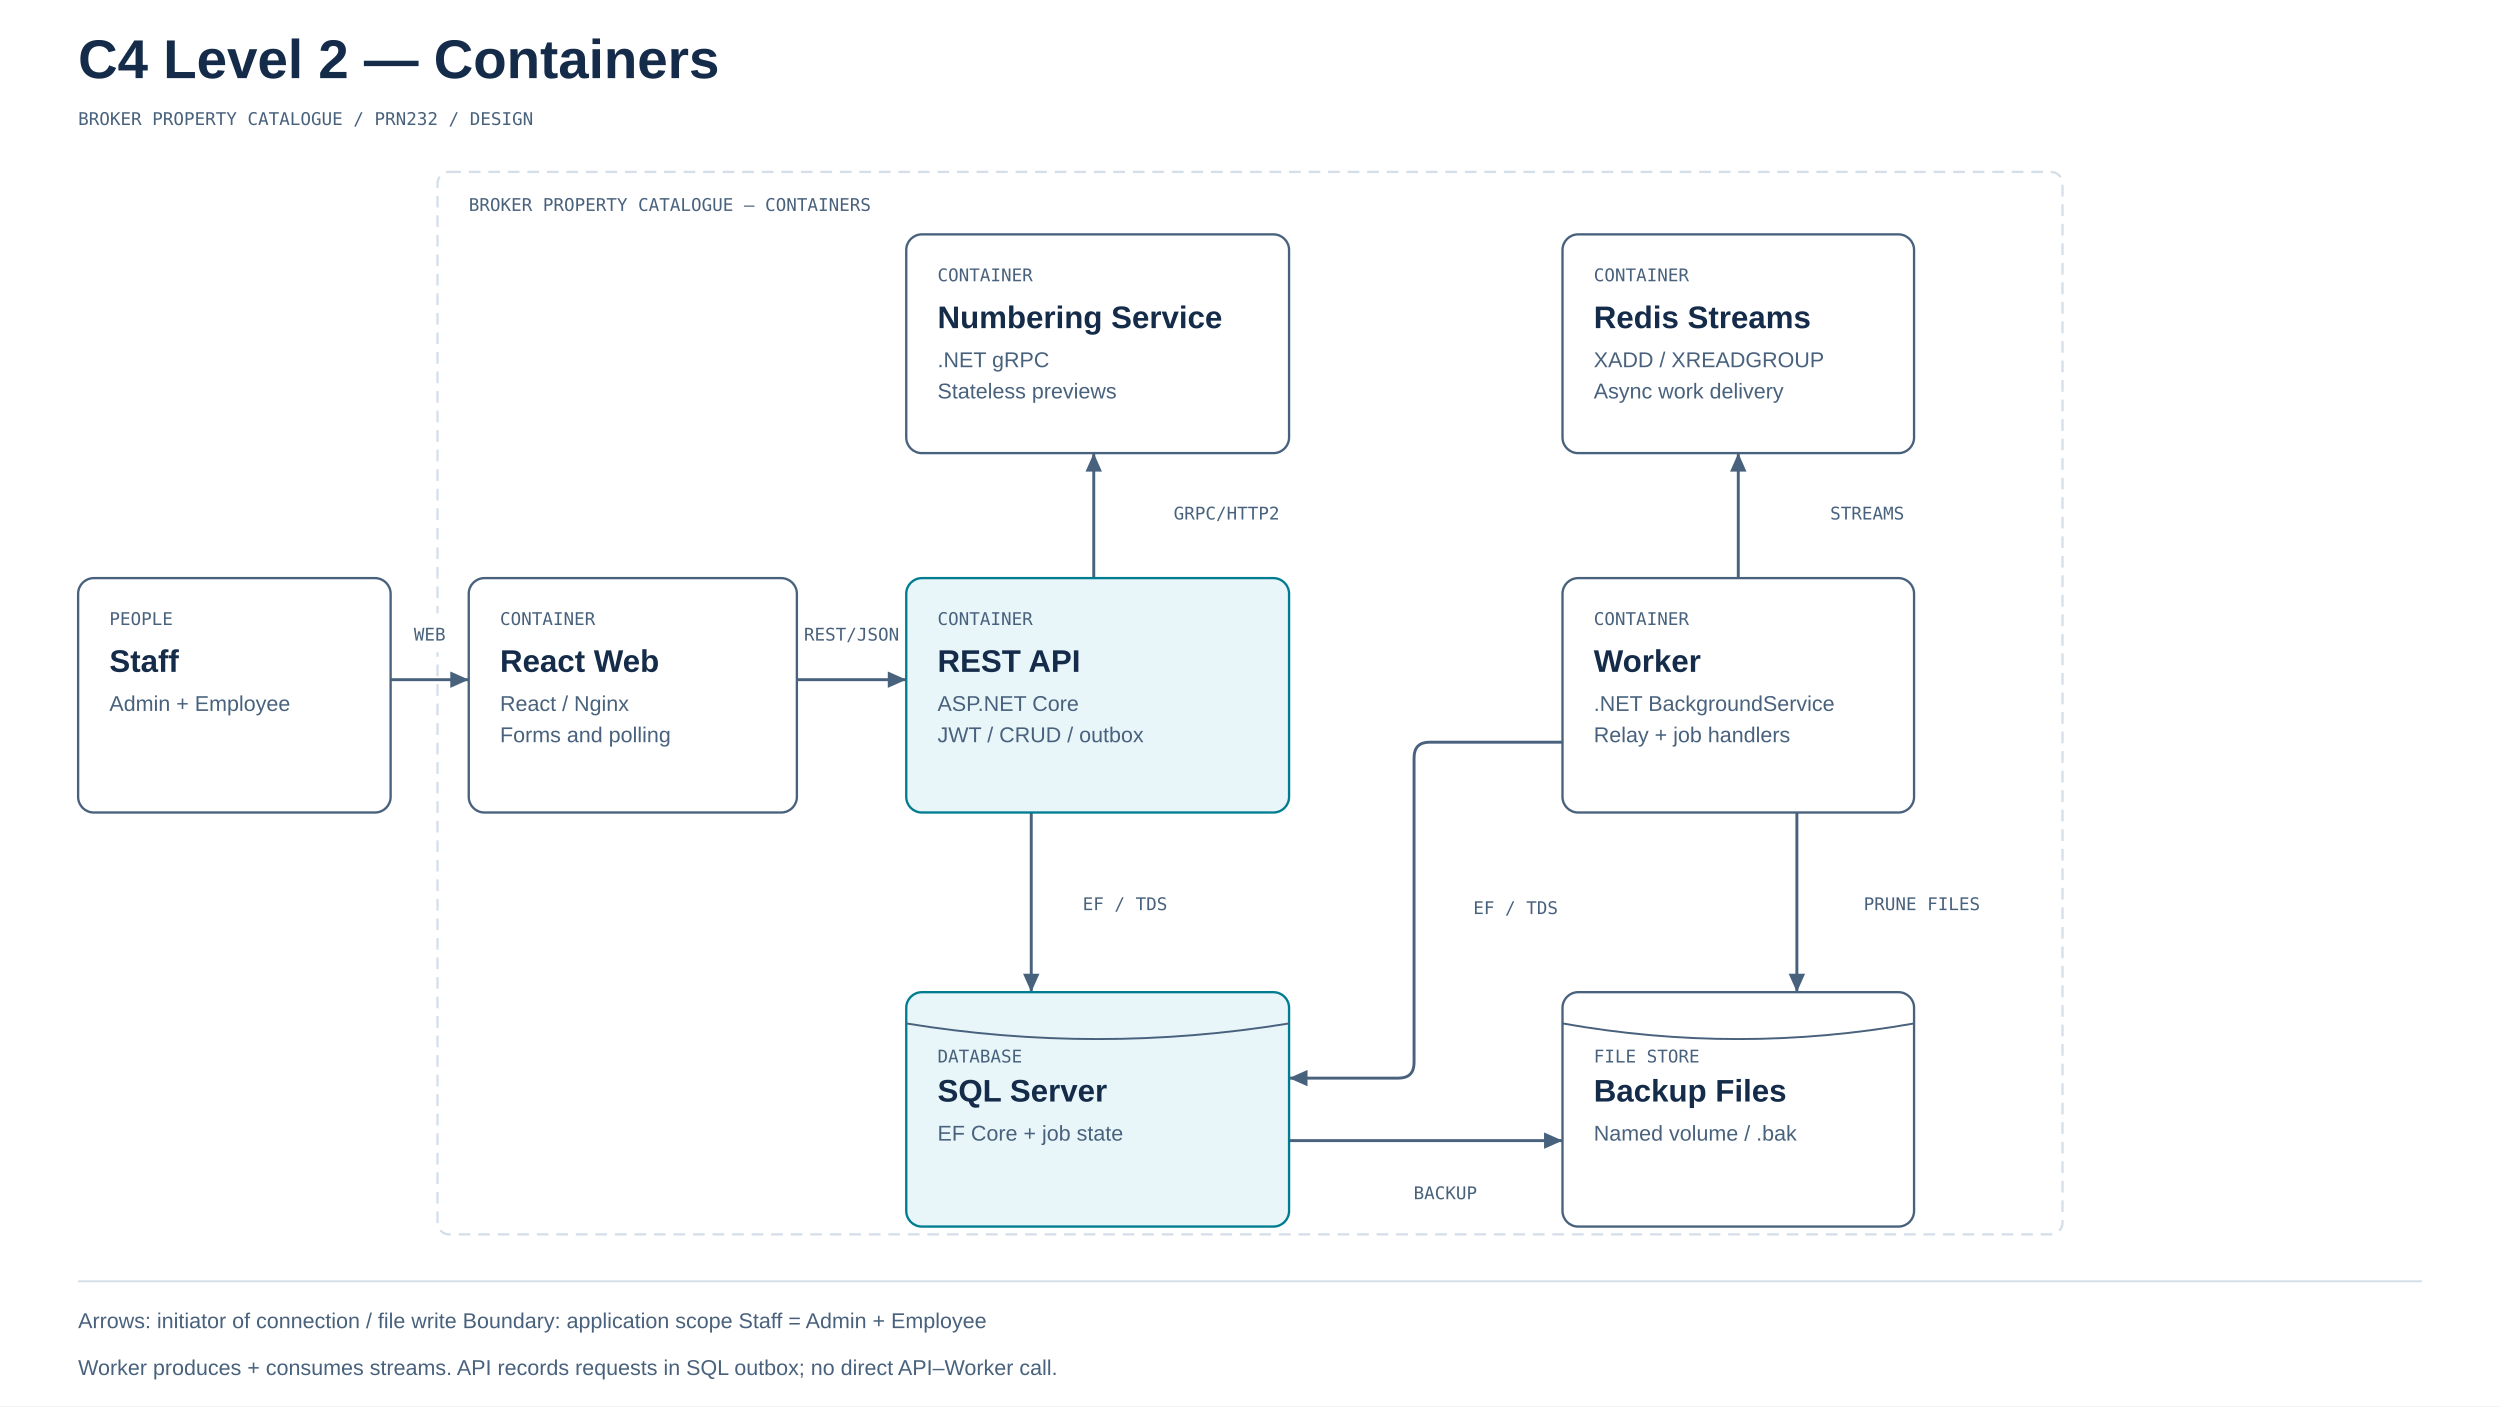
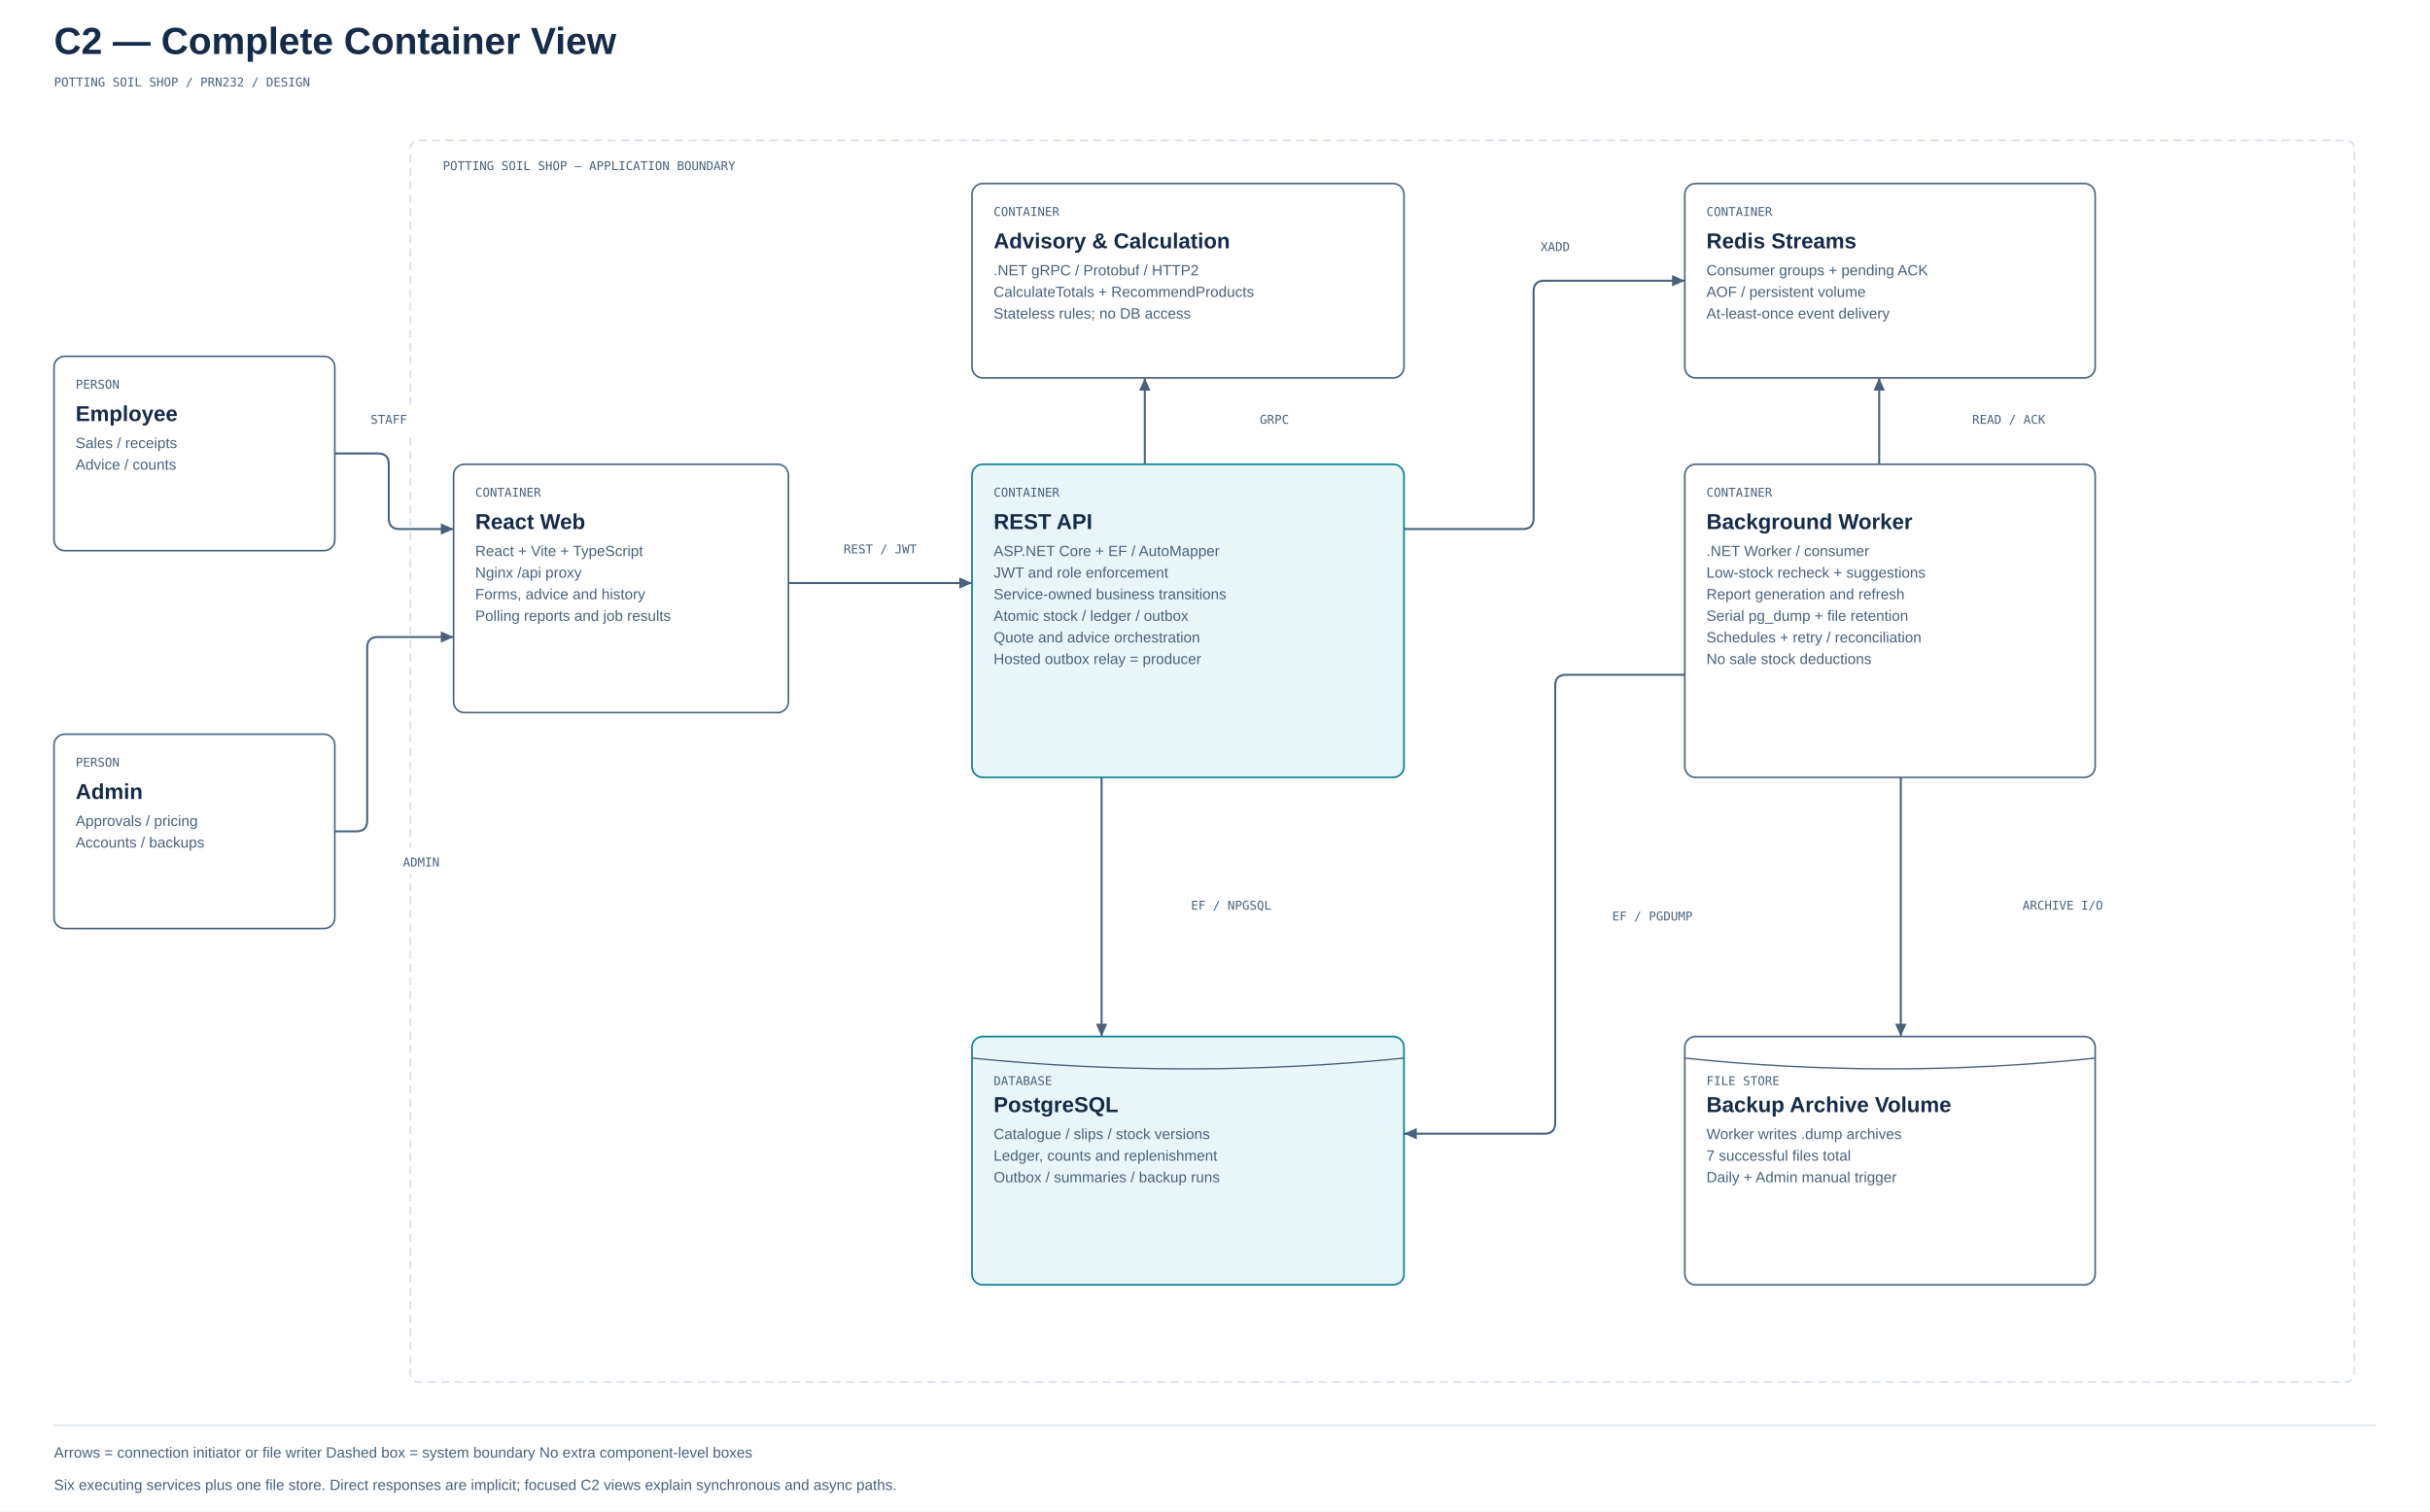
- <svg xmlns="http://www.w3.org/2000/svg" viewBox="0 0 1280 720" role="img" aria-labelledby="c4-l2-containers-title c4-l2-containers-desc" id="c4-l2-containers-root">
+ <svg xmlns="http://www.w3.org/2000/svg" viewBox="0 0 1800 1120" role="img" aria-labelledby="c4-l2-containers-title c4-l2-containers-desc" id="c4-l2-containers-root">
  <defs>
    <style>#c4-l2-containers-root { color: #142B49; font-family: Segoe UI,Arial,sans-serif; }
      #c4-l2-containers-root .diagram-container { width:100%;overflow-x:auto }
      #c4-l2-containers-root a { color:#175E9B }
      #c4-l2-containers-root .diagram-container { overflow-x:visible }</style>
    <marker id="c4-l2-containers-arrow" viewBox="0 0 10 10" refX="9" refY="5" markerWidth="7" markerHeight="7" orient="auto-start-reverse">
      <path d="M 0 1 L 9 5 L 0 9 Z" fill="#48617C" />
    </marker>
  </defs>
-   <rect width="1280" height="720" fill="#FFFFFF" />
-   <text x="40" y="40" font-size="28" fill="#142B49" font-weight="600" text-anchor="start" font-family="Segoe UI, Arial, sans-serif">C4 Level 2 — Containers</text>
-   <text x="40" y="64" font-size="9" fill="#48617C" font-weight="400" text-anchor="start" font-family="Consolas, monospace">BROKER PROPERTY CATALOGUE / PRN232 / DESIGN</text>
-   <rect x="224" y="88" width="832" height="544" rx="6" fill="#FFFFFF" stroke="#D5DFEA" stroke-width="1.2" stroke-dasharray="6 4" />
-   <text x="240" y="108" font-size="9" fill="#48617C" font-weight="400" text-anchor="start" font-family="Consolas, monospace">BROKER PROPERTY CATALOGUE — CONTAINERS</text>
-   <path d="M 200,348 L 240,348" fill="none" stroke="#48617C" stroke-width="1.5" marker-end="url(#c4-l2-containers-arrow)" />
-   <rect x="200.0" y="314" width="40" height="20" fill="#FFFFFF" />
-   <text x="220" y="328" font-size="9" fill="#48617C" font-weight="400" text-anchor="middle" font-family="Consolas, monospace">WEB</text>
-   <path d="M 408,348 L 464,348" fill="none" stroke="#48617C" stroke-width="1.5" marker-end="url(#c4-l2-containers-arrow)" />
-   <rect x="399.65" y="314" width="72.7" height="20" fill="#FFFFFF" />
-   <text x="436" y="328" font-size="9" fill="#48617C" font-weight="400" text-anchor="middle" font-family="Consolas, monospace">REST/JSON</text>
-   <path d="M 560,296 L 560,232" fill="none" stroke="#48617C" stroke-width="1.5" marker-end="url(#c4-l2-containers-arrow)" />
-   <rect x="588.5" y="252" width="79.0" height="20" fill="#FFFFFF" />
-   <text x="628" y="266" font-size="9" fill="#48617C" font-weight="400" text-anchor="middle" font-family="Consolas, monospace">GRPC/HTTP2</text>
-   <path d="M 528,416 L 528,508" fill="none" stroke="#48617C" stroke-width="1.5" marker-end="url(#c4-l2-containers-arrow)" />
-   <rect x="542.8" y="452" width="66.4" height="20" fill="#FFFFFF" />
-   <text x="576" y="466" font-size="9" fill="#48617C" font-weight="400" text-anchor="middle" font-family="Consolas, monospace">EF / TDS</text>
-   <path d="M 890,296 L 890,232" fill="none" stroke="#48617C" stroke-width="1.5" marker-end="url(#c4-l2-containers-arrow)" />
-   <rect x="925.95" y="252" width="60.1" height="20" fill="#FFFFFF" />
-   <text x="956" y="266" font-size="9" fill="#48617C" font-weight="400" text-anchor="middle" font-family="Consolas, monospace">STREAMS</text>
-   <path d="M 800,380 L 732.0,380 Q 724,380 724,388.0 L 724,544.0 Q 724,552 716.0,552 L 660,552" fill="none" stroke="#48617C" stroke-width="1.5" marker-end="url(#c4-l2-containers-arrow)" />
-   <rect x="742.8" y="454" width="66.4" height="20" fill="#FFFFFF" />
-   <text x="776" y="468" font-size="9" fill="#48617C" font-weight="400" text-anchor="middle" font-family="Consolas, monospace">EF / TDS</text>
-   <path d="M 660,584 L 800,584" fill="none" stroke="#48617C" stroke-width="1.5" marker-end="url(#c4-l2-containers-arrow)" />
-   <rect x="713.1" y="600" width="53.8" height="20" fill="#FFFFFF" />
-   <text x="740" y="614" font-size="9" fill="#48617C" font-weight="400" text-anchor="middle" font-family="Consolas, monospace">BACKUP</text>
-   <path d="M 920,416 L 920,508" fill="none" stroke="#48617C" stroke-width="1.5" marker-end="url(#c4-l2-containers-arrow)" />
-   <rect x="941.35" y="452" width="85.3" height="20" fill="#FFFFFF" />
-   <text x="984" y="466" font-size="9" fill="#48617C" font-weight="400" text-anchor="middle" font-family="Consolas, monospace">PRUNE FILES</text>
-   <rect x="40" y="296" width="160" height="120" rx="8" fill="#FFFFFF" stroke="#48617C" stroke-width="1.2" />
-   <text x="56" y="320" font-size="9" fill="#48617C" font-weight="400" text-anchor="start" font-family="Consolas, monospace">PEOPLE</text>
-   <text x="56" y="344" font-size="16" fill="#142B49" font-weight="600" text-anchor="start" font-family="Segoe UI, Arial, sans-serif">Staff</text>
-   <text x="56" y="364" font-size="11" fill="#48617C" font-weight="400" text-anchor="start" font-family="Segoe UI, Arial, sans-serif">Admin + Employee</text>
-   <rect x="240" y="296" width="168" height="120" rx="8" fill="#FFFFFF" stroke="#48617C" stroke-width="1.2" />
-   <text x="256" y="320" font-size="9" fill="#48617C" font-weight="400" text-anchor="start" font-family="Consolas, monospace">CONTAINER</text>
-   <text x="256" y="344" font-size="16" fill="#142B49" font-weight="600" text-anchor="start" font-family="Segoe UI, Arial, sans-serif">React Web</text>
-   <text x="256" y="364" font-size="11" fill="#48617C" font-weight="400" text-anchor="start" font-family="Segoe UI, Arial, sans-serif">React / Nginx</text>
-   <text x="256" y="380" font-size="11" fill="#48617C" font-weight="400" text-anchor="start" font-family="Segoe UI, Arial, sans-serif">Forms and polling</text>
-   <rect x="464" y="296" width="196" height="120" rx="8" fill="#E8F6FA" stroke="#007C91" stroke-width="1.2" />
-   <text x="480" y="320" font-size="9" fill="#48617C" font-weight="400" text-anchor="start" font-family="Consolas, monospace">CONTAINER</text>
-   <text x="480" y="344" font-size="16" fill="#142B49" font-weight="600" text-anchor="start" font-family="Segoe UI, Arial, sans-serif">REST API</text>
-   <text x="480" y="364" font-size="11" fill="#48617C" font-weight="400" text-anchor="start" font-family="Segoe UI, Arial, sans-serif">ASP.NET Core</text>
-   <text x="480" y="380" font-size="11" fill="#48617C" font-weight="400" text-anchor="start" font-family="Segoe UI, Arial, sans-serif">JWT / CRUD / outbox</text>
-   <rect x="464" y="120" width="196" height="112" rx="8" fill="#FFFFFF" stroke="#48617C" stroke-width="1.2" />
-   <text x="480" y="144" font-size="9" fill="#48617C" font-weight="400" text-anchor="start" font-family="Consolas, monospace">CONTAINER</text>
-   <text x="480" y="168" font-size="16" fill="#142B49" font-weight="600" text-anchor="start" font-family="Segoe UI, Arial, sans-serif">Numbering Service</text>
-   <text x="480" y="188" font-size="11" fill="#48617C" font-weight="400" text-anchor="start" font-family="Segoe UI, Arial, sans-serif">.NET gRPC</text>
-   <text x="480" y="204" font-size="11" fill="#48617C" font-weight="400" text-anchor="start" font-family="Segoe UI, Arial, sans-serif">Stateless previews</text>
-   <rect x="800" y="296" width="180" height="120" rx="8" fill="#FFFFFF" stroke="#48617C" stroke-width="1.2" />
-   <text x="816" y="320" font-size="9" fill="#48617C" font-weight="400" text-anchor="start" font-family="Consolas, monospace">CONTAINER</text>
-   <text x="816" y="344" font-size="16" fill="#142B49" font-weight="600" text-anchor="start" font-family="Segoe UI, Arial, sans-serif">Worker</text>
-   <text x="816" y="364" font-size="11" fill="#48617C" font-weight="400" text-anchor="start" font-family="Segoe UI, Arial, sans-serif">.NET BackgroundService</text>
-   <text x="816" y="380" font-size="11" fill="#48617C" font-weight="400" text-anchor="start" font-family="Segoe UI, Arial, sans-serif">Relay + job handlers</text>
-   <rect x="800" y="120" width="180" height="112" rx="8" fill="#FFFFFF" stroke="#48617C" stroke-width="1.2" />
-   <text x="816" y="144" font-size="9" fill="#48617C" font-weight="400" text-anchor="start" font-family="Consolas, monospace">CONTAINER</text>
-   <text x="816" y="168" font-size="16" fill="#142B49" font-weight="600" text-anchor="start" font-family="Segoe UI, Arial, sans-serif">Redis Streams</text>
-   <text x="816" y="188" font-size="11" fill="#48617C" font-weight="400" text-anchor="start" font-family="Segoe UI, Arial, sans-serif">XADD / XREADGROUP</text>
-   <text x="816" y="204" font-size="11" fill="#48617C" font-weight="400" text-anchor="start" font-family="Segoe UI, Arial, sans-serif">Async work delivery</text>
-   <rect x="464" y="508" width="196" height="120" rx="8" fill="#E8F6FA" stroke="#007C91" stroke-width="1.2" />
-   <path d="M464,524 Q562.0,540 660,524" stroke="#48617C" fill="none" />
-   <text x="480" y="544" font-size="9" fill="#48617C" font-weight="400" text-anchor="start" font-family="Consolas, monospace">DATABASE</text>
-   <text x="480" y="564" font-size="16" fill="#142B49" font-weight="600" text-anchor="start" font-family="Segoe UI, Arial, sans-serif">SQL Server</text>
-   <text x="480" y="584" font-size="11" fill="#48617C" font-weight="400" text-anchor="start" font-family="Segoe UI, Arial, sans-serif">EF Core + job state</text>
-   <rect x="800" y="508" width="180" height="120" rx="8" fill="#FFFFFF" stroke="#48617C" stroke-width="1.2" />
-   <path d="M800,524 Q890.0,540 980,524" stroke="#48617C" fill="none" />
-   <text x="816" y="544" font-size="9" fill="#48617C" font-weight="400" text-anchor="start" font-family="Consolas, monospace">FILE STORE</text>
-   <text x="816" y="564" font-size="16" fill="#142B49" font-weight="600" text-anchor="start" font-family="Segoe UI, Arial, sans-serif">Backup Files</text>
-   <text x="816" y="584" font-size="11" fill="#48617C" font-weight="400" text-anchor="start" font-family="Segoe UI, Arial, sans-serif">Named volume / .bak</text>
-   <line x1="40" y1="656" x2="1240" y2="656" stroke="#D5DFEA" />
-   <text x="40" y="680" font-size="11" fill="#48617C" font-weight="400" text-anchor="start" font-family="Segoe UI, Arial, sans-serif">Arrows: initiator of connection / file write    Boundary: application scope    Staff = Admin + Employee</text>
-   <text x="40" y="704" font-size="11" fill="#48617C" font-weight="400" text-anchor="start" font-family="Segoe UI, Arial, sans-serif">Worker produces + consumes streams. API records requests in SQL outbox; no direct API–Worker call.</text>
+   <rect width="1800" height="1120" fill="#FFFFFF" />
+   <text x="40" y="40" font-size="28" fill="#142B49" font-weight="600" text-anchor="start" font-family="Segoe UI, Arial, sans-serif">C2 — Complete Container View</text>
+   <text x="40" y="64" font-size="9" fill="#48617C" font-weight="400" text-anchor="start" font-family="Consolas, monospace">POTTING SOIL SHOP / PRN232 / DESIGN</text>
+   <rect x="304" y="104" width="1440" height="920" rx="6" fill="#FFFFFF" stroke="#D5DFEA" stroke-width="1.2" stroke-dasharray="6 4" />
+   <text x="328" y="126" font-size="9" fill="#48617C" font-weight="400" text-anchor="start" font-family="Consolas, monospace">POTTING SOIL SHOP — APPLICATION BOUNDARY</text>
+   <path d="M 248,336 L 280.0,336 Q 288,336 288,344.0 L 288,384.0 Q 288,392 296.0,392 L 336,392" fill="none" stroke="#48617C" stroke-width="1.5" marker-end="url(#c4-l2-containers-arrow)" />
+   <rect x="264.25" y="300" width="47.5" height="20" fill="#FFFFFF" />
+   <text x="288" y="314" font-size="9" fill="#48617C" font-weight="400" text-anchor="middle" font-family="Consolas, monospace">STAFF</text>
+   <path d="M 248,616 L 264.0,616 Q 272,616 272,608.0 L 272,480.0 Q 272,472 280.0,472 L 336,472" fill="none" stroke="#48617C" stroke-width="1.5" marker-end="url(#c4-l2-containers-arrow)" />
+   <rect x="288.25" y="628" width="47.5" height="20" fill="#FFFFFF" />
+   <text x="312" y="642" font-size="9" fill="#48617C" font-weight="400" text-anchor="middle" font-family="Consolas, monospace">ADMIN</text>
+   <path d="M 584,432 L 720,432" fill="none" stroke="#48617C" stroke-width="1.5" marker-end="url(#c4-l2-containers-arrow)" />
+   <rect x="612.5" y="396" width="79.0" height="20" fill="#FFFFFF" />
+   <text x="652" y="410" font-size="9" fill="#48617C" font-weight="400" text-anchor="middle" font-family="Consolas, monospace">REST / JWT</text>
+   <path d="M 848,344 L 848,280" fill="none" stroke="#48617C" stroke-width="1.5" marker-end="url(#c4-l2-containers-arrow)" />
+   <rect x="923.4" y="300" width="41.2" height="20" fill="#FFFFFF" />
+   <text x="944" y="314" font-size="9" fill="#48617C" font-weight="400" text-anchor="middle" font-family="Consolas, monospace">GRPC</text>
+   <path d="M 816,576 L 816,768" fill="none" stroke="#48617C" stroke-width="1.5" marker-end="url(#c4-l2-containers-arrow)" />
+   <rect x="869.35" y="660" width="85.3" height="20" fill="#FFFFFF" />
+   <text x="912" y="674" font-size="9" fill="#48617C" font-weight="400" text-anchor="middle" font-family="Consolas, monospace">EF / NPGSQL</text>
+   <path d="M 1040,392 L 1128.0,392 Q 1136,392 1136,384.0 L 1136,216.0 Q 1136,208 1144.0,208 L 1248,208" fill="none" stroke="#48617C" stroke-width="1.5" marker-end="url(#c4-l2-containers-arrow)" />
+   <rect x="1131.4" y="172" width="41.2" height="20" fill="#FFFFFF" />
+   <text x="1152" y="186" font-size="9" fill="#48617C" font-weight="400" text-anchor="middle" font-family="Consolas, monospace">XADD</text>
+   <path d="M 1392,344 L 1392,280" fill="none" stroke="#48617C" stroke-width="1.5" marker-end="url(#c4-l2-containers-arrow)" />
+   <rect x="1448.5" y="300" width="79.0" height="20" fill="#FFFFFF" />
+   <text x="1488" y="314" font-size="9" fill="#48617C" font-weight="400" text-anchor="middle" font-family="Consolas, monospace">READ / ACK</text>
+   <path d="M 1248,500 L 1160.0,500 Q 1152,500 1152,508.0 L 1152,832.0 Q 1152,840 1144.0,840 L 1040,840" fill="none" stroke="#48617C" stroke-width="1.5" marker-end="url(#c4-l2-containers-arrow)" />
+   <rect x="1181.35" y="668" width="85.3" height="20" fill="#FFFFFF" />
+   <text x="1224" y="682" font-size="9" fill="#48617C" font-weight="400" text-anchor="middle" font-family="Consolas, monospace">EF / PGDUMP</text>
+   <path d="M 1408,576 L 1408,768" fill="none" stroke="#48617C" stroke-width="1.5" marker-end="url(#c4-l2-containers-arrow)" />
+   <rect x="1485.35" y="660" width="85.3" height="20" fill="#FFFFFF" />
+   <text x="1528" y="674" font-size="9" fill="#48617C" font-weight="400" text-anchor="middle" font-family="Consolas, monospace">ARCHIVE I/O</text>
+   <rect x="40" y="264" width="208" height="144" rx="8" fill="#FFFFFF" stroke="#48617C" stroke-width="1.2" />
+   <text x="56" y="288" font-size="9" fill="#48617C" font-weight="400" text-anchor="start" font-family="Consolas, monospace">PERSON</text>
+   <text x="56" y="312" font-size="16" fill="#142B49" font-weight="600" text-anchor="start" font-family="Segoe UI, Arial, sans-serif">Employee</text>
+   <text x="56" y="332" font-size="11" fill="#48617C" font-weight="400" text-anchor="start" font-family="Segoe UI, Arial, sans-serif">Sales / receipts</text>
+   <text x="56" y="348" font-size="11" fill="#48617C" font-weight="400" text-anchor="start" font-family="Segoe UI, Arial, sans-serif">Advice / counts</text>
+   <rect x="40" y="544" width="208" height="144" rx="8" fill="#FFFFFF" stroke="#48617C" stroke-width="1.2" />
+   <text x="56" y="568" font-size="9" fill="#48617C" font-weight="400" text-anchor="start" font-family="Consolas, monospace">PERSON</text>
+   <text x="56" y="592" font-size="16" fill="#142B49" font-weight="600" text-anchor="start" font-family="Segoe UI, Arial, sans-serif">Admin</text>
+   <text x="56" y="612" font-size="11" fill="#48617C" font-weight="400" text-anchor="start" font-family="Segoe UI, Arial, sans-serif">Approvals / pricing</text>
+   <text x="56" y="628" font-size="11" fill="#48617C" font-weight="400" text-anchor="start" font-family="Segoe UI, Arial, sans-serif">Accounts / backups</text>
+   <rect x="336" y="344" width="248" height="184" rx="8" fill="#FFFFFF" stroke="#48617C" stroke-width="1.2" />
+   <text x="352" y="368" font-size="9" fill="#48617C" font-weight="400" text-anchor="start" font-family="Consolas, monospace">CONTAINER</text>
+   <text x="352" y="392" font-size="16" fill="#142B49" font-weight="600" text-anchor="start" font-family="Segoe UI, Arial, sans-serif">React Web</text>
+   <text x="352" y="412" font-size="11" fill="#48617C" font-weight="400" text-anchor="start" font-family="Segoe UI, Arial, sans-serif">React + Vite + TypeScript</text>
+   <text x="352" y="428" font-size="11" fill="#48617C" font-weight="400" text-anchor="start" font-family="Segoe UI, Arial, sans-serif">Nginx /api proxy</text>
+   <text x="352" y="444" font-size="11" fill="#48617C" font-weight="400" text-anchor="start" font-family="Segoe UI, Arial, sans-serif">Forms, advice and history</text>
+   <text x="352" y="460" font-size="11" fill="#48617C" font-weight="400" text-anchor="start" font-family="Segoe UI, Arial, sans-serif">Polling reports and job results</text>
+   <rect x="720" y="344" width="320" height="232" rx="8" fill="#E8F6FA" stroke="#007C91" stroke-width="1.2" />
+   <text x="736" y="368" font-size="9" fill="#48617C" font-weight="400" text-anchor="start" font-family="Consolas, monospace">CONTAINER</text>
+   <text x="736" y="392" font-size="16" fill="#142B49" font-weight="600" text-anchor="start" font-family="Segoe UI, Arial, sans-serif">REST API</text>
+   <text x="736" y="412" font-size="11" fill="#48617C" font-weight="400" text-anchor="start" font-family="Segoe UI, Arial, sans-serif">ASP.NET Core + EF / AutoMapper</text>
+   <text x="736" y="428" font-size="11" fill="#48617C" font-weight="400" text-anchor="start" font-family="Segoe UI, Arial, sans-serif">JWT and role enforcement</text>
+   <text x="736" y="444" font-size="11" fill="#48617C" font-weight="400" text-anchor="start" font-family="Segoe UI, Arial, sans-serif">Service-owned business transitions</text>
+   <text x="736" y="460" font-size="11" fill="#48617C" font-weight="400" text-anchor="start" font-family="Segoe UI, Arial, sans-serif">Atomic stock / ledger / outbox</text>
+   <text x="736" y="476" font-size="11" fill="#48617C" font-weight="400" text-anchor="start" font-family="Segoe UI, Arial, sans-serif">Quote and advice orchestration</text>
+   <text x="736" y="492" font-size="11" fill="#48617C" font-weight="400" text-anchor="start" font-family="Segoe UI, Arial, sans-serif">Hosted outbox relay = producer</text>
+   <rect x="720" y="136" width="320" height="144" rx="8" fill="#FFFFFF" stroke="#48617C" stroke-width="1.2" />
+   <text x="736" y="160" font-size="9" fill="#48617C" font-weight="400" text-anchor="start" font-family="Consolas, monospace">CONTAINER</text>
+   <text x="736" y="184" font-size="16" fill="#142B49" font-weight="600" text-anchor="start" font-family="Segoe UI, Arial, sans-serif">Advisory &amp; Calculation</text>
+   <text x="736" y="204" font-size="11" fill="#48617C" font-weight="400" text-anchor="start" font-family="Segoe UI, Arial, sans-serif">.NET gRPC / Protobuf / HTTP2</text>
+   <text x="736" y="220" font-size="11" fill="#48617C" font-weight="400" text-anchor="start" font-family="Segoe UI, Arial, sans-serif">CalculateTotals + RecommendProducts</text>
+   <text x="736" y="236" font-size="11" fill="#48617C" font-weight="400" text-anchor="start" font-family="Segoe UI, Arial, sans-serif">Stateless rules; no DB access</text>
+   <rect x="1248" y="136" width="304" height="144" rx="8" fill="#FFFFFF" stroke="#48617C" stroke-width="1.2" />
+   <text x="1264" y="160" font-size="9" fill="#48617C" font-weight="400" text-anchor="start" font-family="Consolas, monospace">CONTAINER</text>
+   <text x="1264" y="184" font-size="16" fill="#142B49" font-weight="600" text-anchor="start" font-family="Segoe UI, Arial, sans-serif">Redis Streams</text>
+   <text x="1264" y="204" font-size="11" fill="#48617C" font-weight="400" text-anchor="start" font-family="Segoe UI, Arial, sans-serif">Consumer groups + pending ACK</text>
+   <text x="1264" y="220" font-size="11" fill="#48617C" font-weight="400" text-anchor="start" font-family="Segoe UI, Arial, sans-serif">AOF / persistent volume</text>
+   <text x="1264" y="236" font-size="11" fill="#48617C" font-weight="400" text-anchor="start" font-family="Segoe UI, Arial, sans-serif">At-least-once event delivery</text>
+   <rect x="1248" y="344" width="304" height="232" rx="8" fill="#FFFFFF" stroke="#48617C" stroke-width="1.2" />
+   <text x="1264" y="368" font-size="9" fill="#48617C" font-weight="400" text-anchor="start" font-family="Consolas, monospace">CONTAINER</text>
+   <text x="1264" y="392" font-size="16" fill="#142B49" font-weight="600" text-anchor="start" font-family="Segoe UI, Arial, sans-serif">Background Worker</text>
+   <text x="1264" y="412" font-size="11" fill="#48617C" font-weight="400" text-anchor="start" font-family="Segoe UI, Arial, sans-serif">.NET Worker / consumer</text>
+   <text x="1264" y="428" font-size="11" fill="#48617C" font-weight="400" text-anchor="start" font-family="Segoe UI, Arial, sans-serif">Low-stock recheck + suggestions</text>
+   <text x="1264" y="444" font-size="11" fill="#48617C" font-weight="400" text-anchor="start" font-family="Segoe UI, Arial, sans-serif">Report generation and refresh</text>
+   <text x="1264" y="460" font-size="11" fill="#48617C" font-weight="400" text-anchor="start" font-family="Segoe UI, Arial, sans-serif">Serial pg_dump + file retention</text>
+   <text x="1264" y="476" font-size="11" fill="#48617C" font-weight="400" text-anchor="start" font-family="Segoe UI, Arial, sans-serif">Schedules + retry / reconciliation</text>
+   <text x="1264" y="492" font-size="11" fill="#48617C" font-weight="400" text-anchor="start" font-family="Segoe UI, Arial, sans-serif">No sale stock deductions</text>
+   <rect x="720" y="768" width="320" height="184" rx="8" fill="#E8F6FA" stroke="#007C91" stroke-width="1.2" />
+   <path d="M720,784 Q880.0,800 1040,784" stroke="#48617C" fill="none" />
+   <text x="736" y="804" font-size="9" fill="#48617C" font-weight="400" text-anchor="start" font-family="Consolas, monospace">DATABASE</text>
+   <text x="736" y="824" font-size="16" fill="#142B49" font-weight="600" text-anchor="start" font-family="Segoe UI, Arial, sans-serif">PostgreSQL</text>
+   <text x="736" y="844" font-size="11" fill="#48617C" font-weight="400" text-anchor="start" font-family="Segoe UI, Arial, sans-serif">Catalogue / slips / stock versions</text>
+   <text x="736" y="860" font-size="11" fill="#48617C" font-weight="400" text-anchor="start" font-family="Segoe UI, Arial, sans-serif">Ledger, counts and replenishment</text>
+   <text x="736" y="876" font-size="11" fill="#48617C" font-weight="400" text-anchor="start" font-family="Segoe UI, Arial, sans-serif">Outbox / summaries / backup runs</text>
+   <rect x="1248" y="768" width="304" height="184" rx="8" fill="#FFFFFF" stroke="#48617C" stroke-width="1.2" />
+   <path d="M1248,784 Q1400.0,800 1552,784" stroke="#48617C" fill="none" />
+   <text x="1264" y="804" font-size="9" fill="#48617C" font-weight="400" text-anchor="start" font-family="Consolas, monospace">FILE STORE</text>
+   <text x="1264" y="824" font-size="16" fill="#142B49" font-weight="600" text-anchor="start" font-family="Segoe UI, Arial, sans-serif">Backup Archive Volume</text>
+   <text x="1264" y="844" font-size="11" fill="#48617C" font-weight="400" text-anchor="start" font-family="Segoe UI, Arial, sans-serif">Worker writes .dump archives</text>
+   <text x="1264" y="860" font-size="11" fill="#48617C" font-weight="400" text-anchor="start" font-family="Segoe UI, Arial, sans-serif">7 successful files total</text>
+   <text x="1264" y="876" font-size="11" fill="#48617C" font-weight="400" text-anchor="start" font-family="Segoe UI, Arial, sans-serif">Daily + Admin manual trigger</text>
+   <line x1="40" y1="1056" x2="1760" y2="1056" stroke="#D5DFEA" />
+   <text x="40" y="1080" font-size="11" fill="#48617C" font-weight="400" text-anchor="start" font-family="Segoe UI, Arial, sans-serif">Arrows = connection initiator or file writer    Dashed box = system boundary    No extra component-level boxes</text>
+   <text x="40" y="1104" font-size="11" fill="#48617C" font-weight="400" text-anchor="start" font-family="Segoe UI, Arial, sans-serif">Six executing services plus one file store. Direct responses are implicit; focused C2 views explain synchronous and async paths.</text>
</svg>
